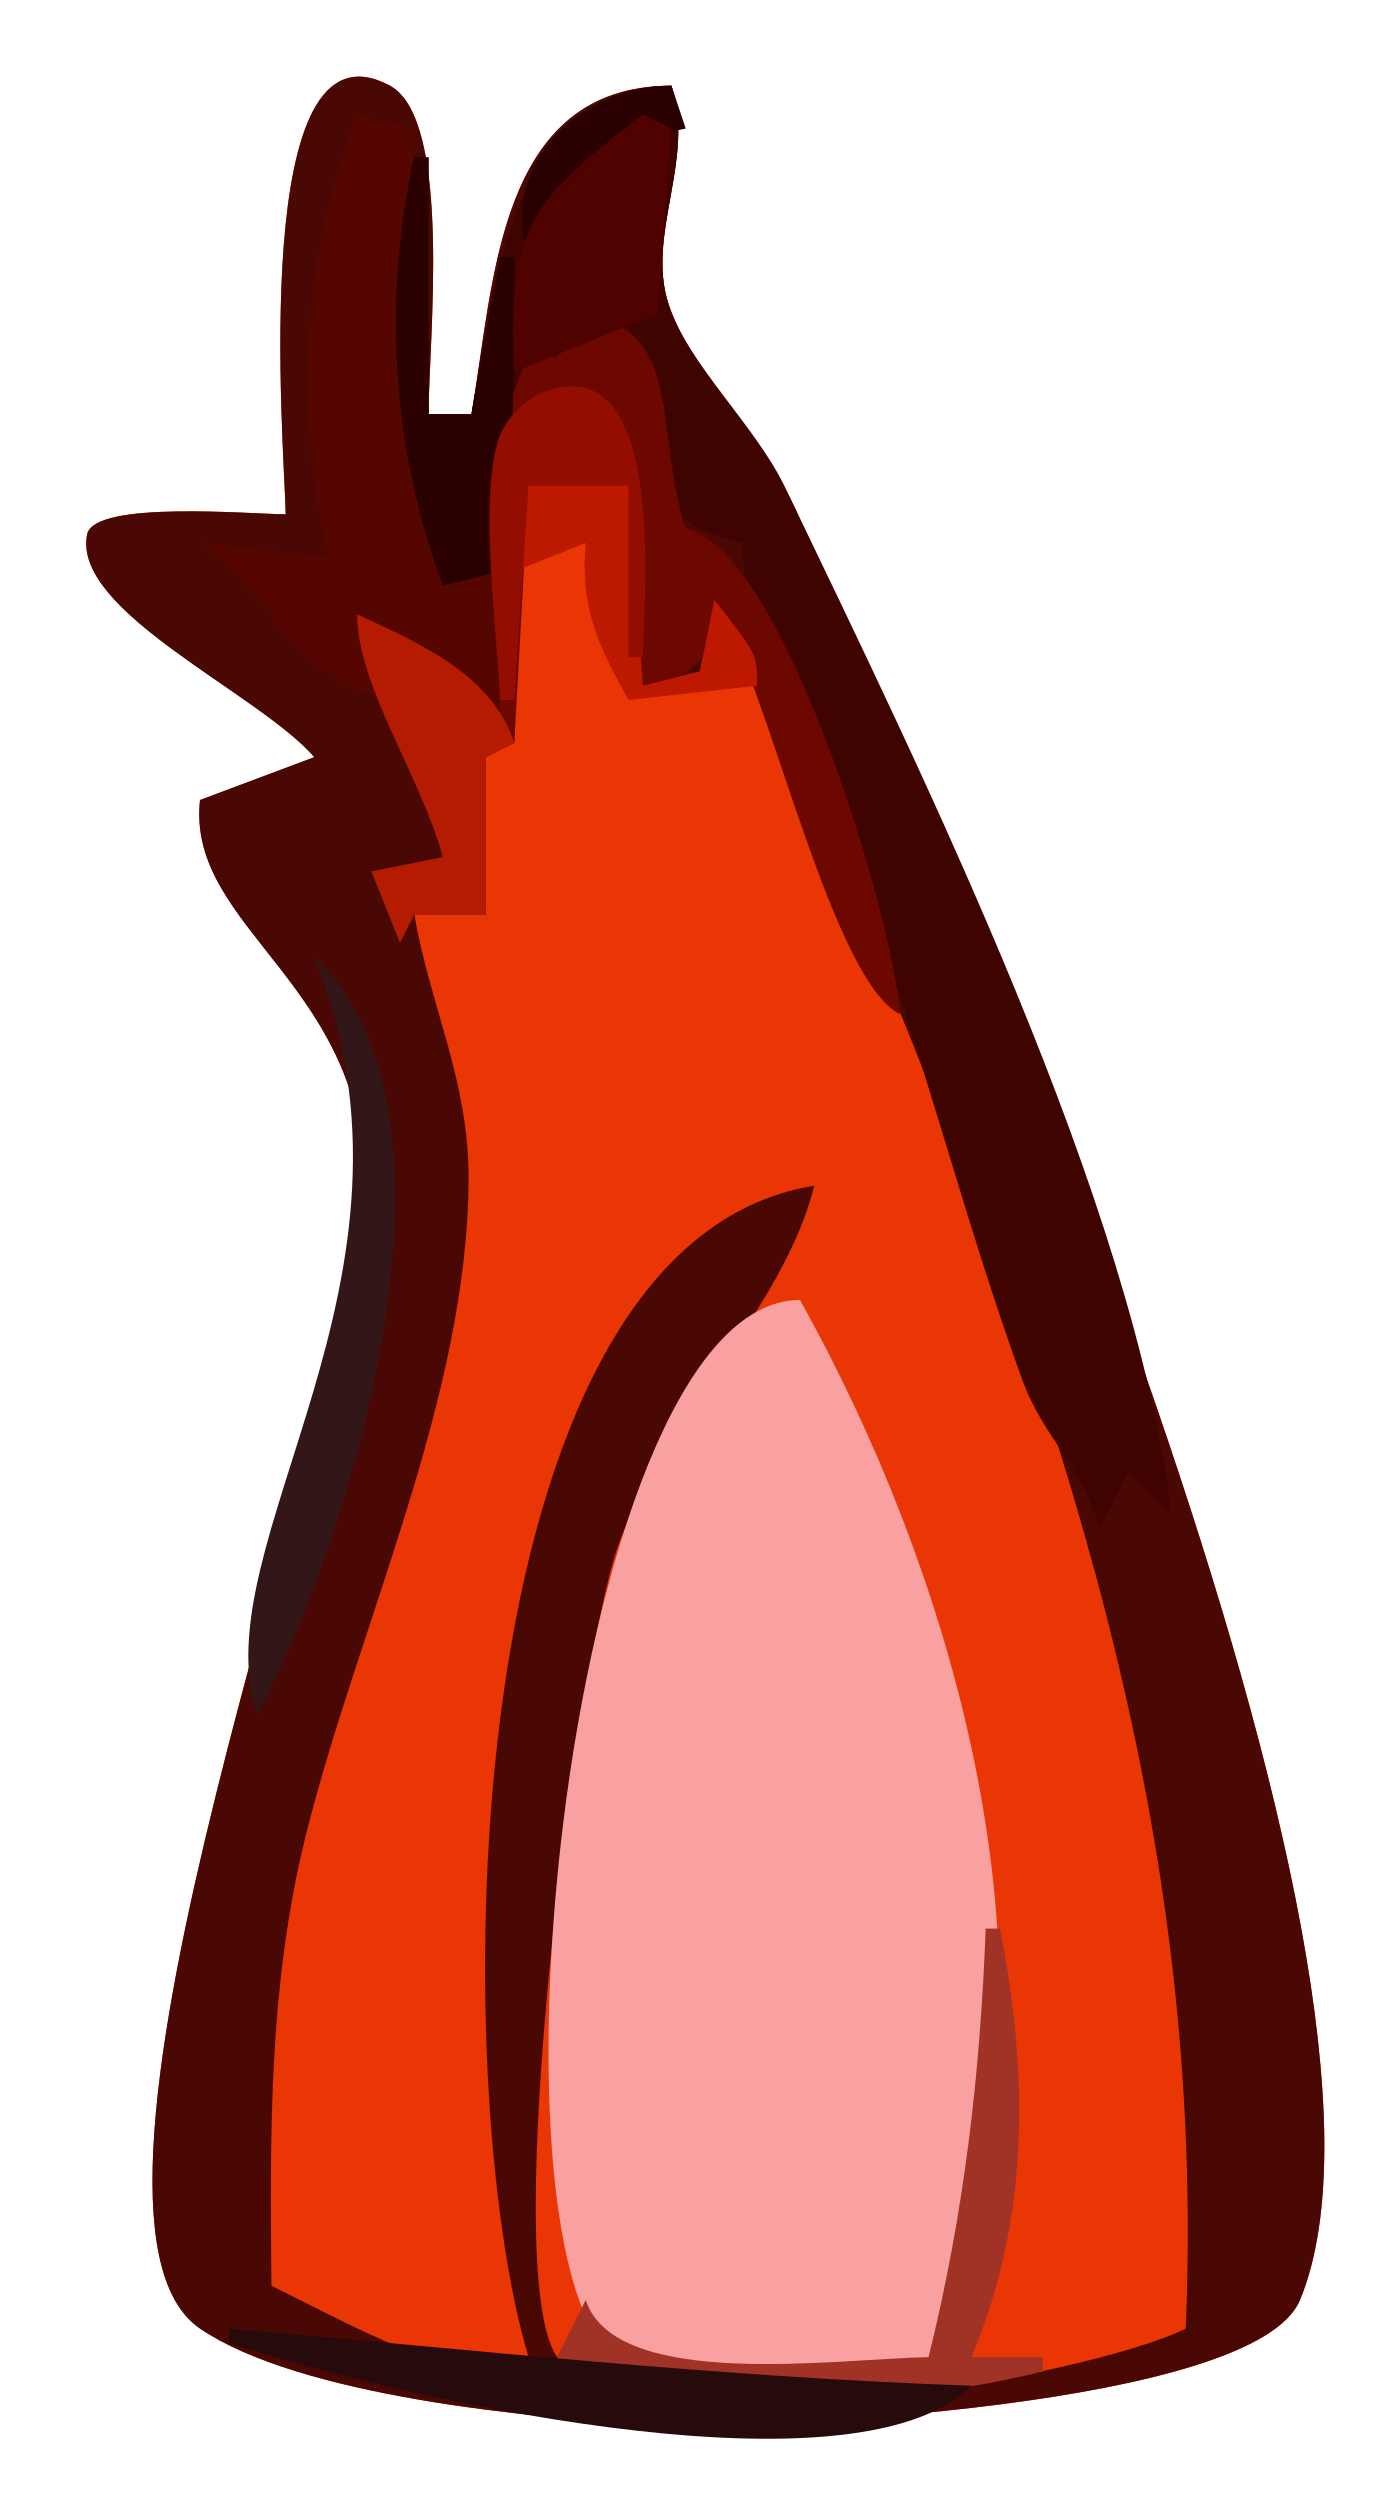
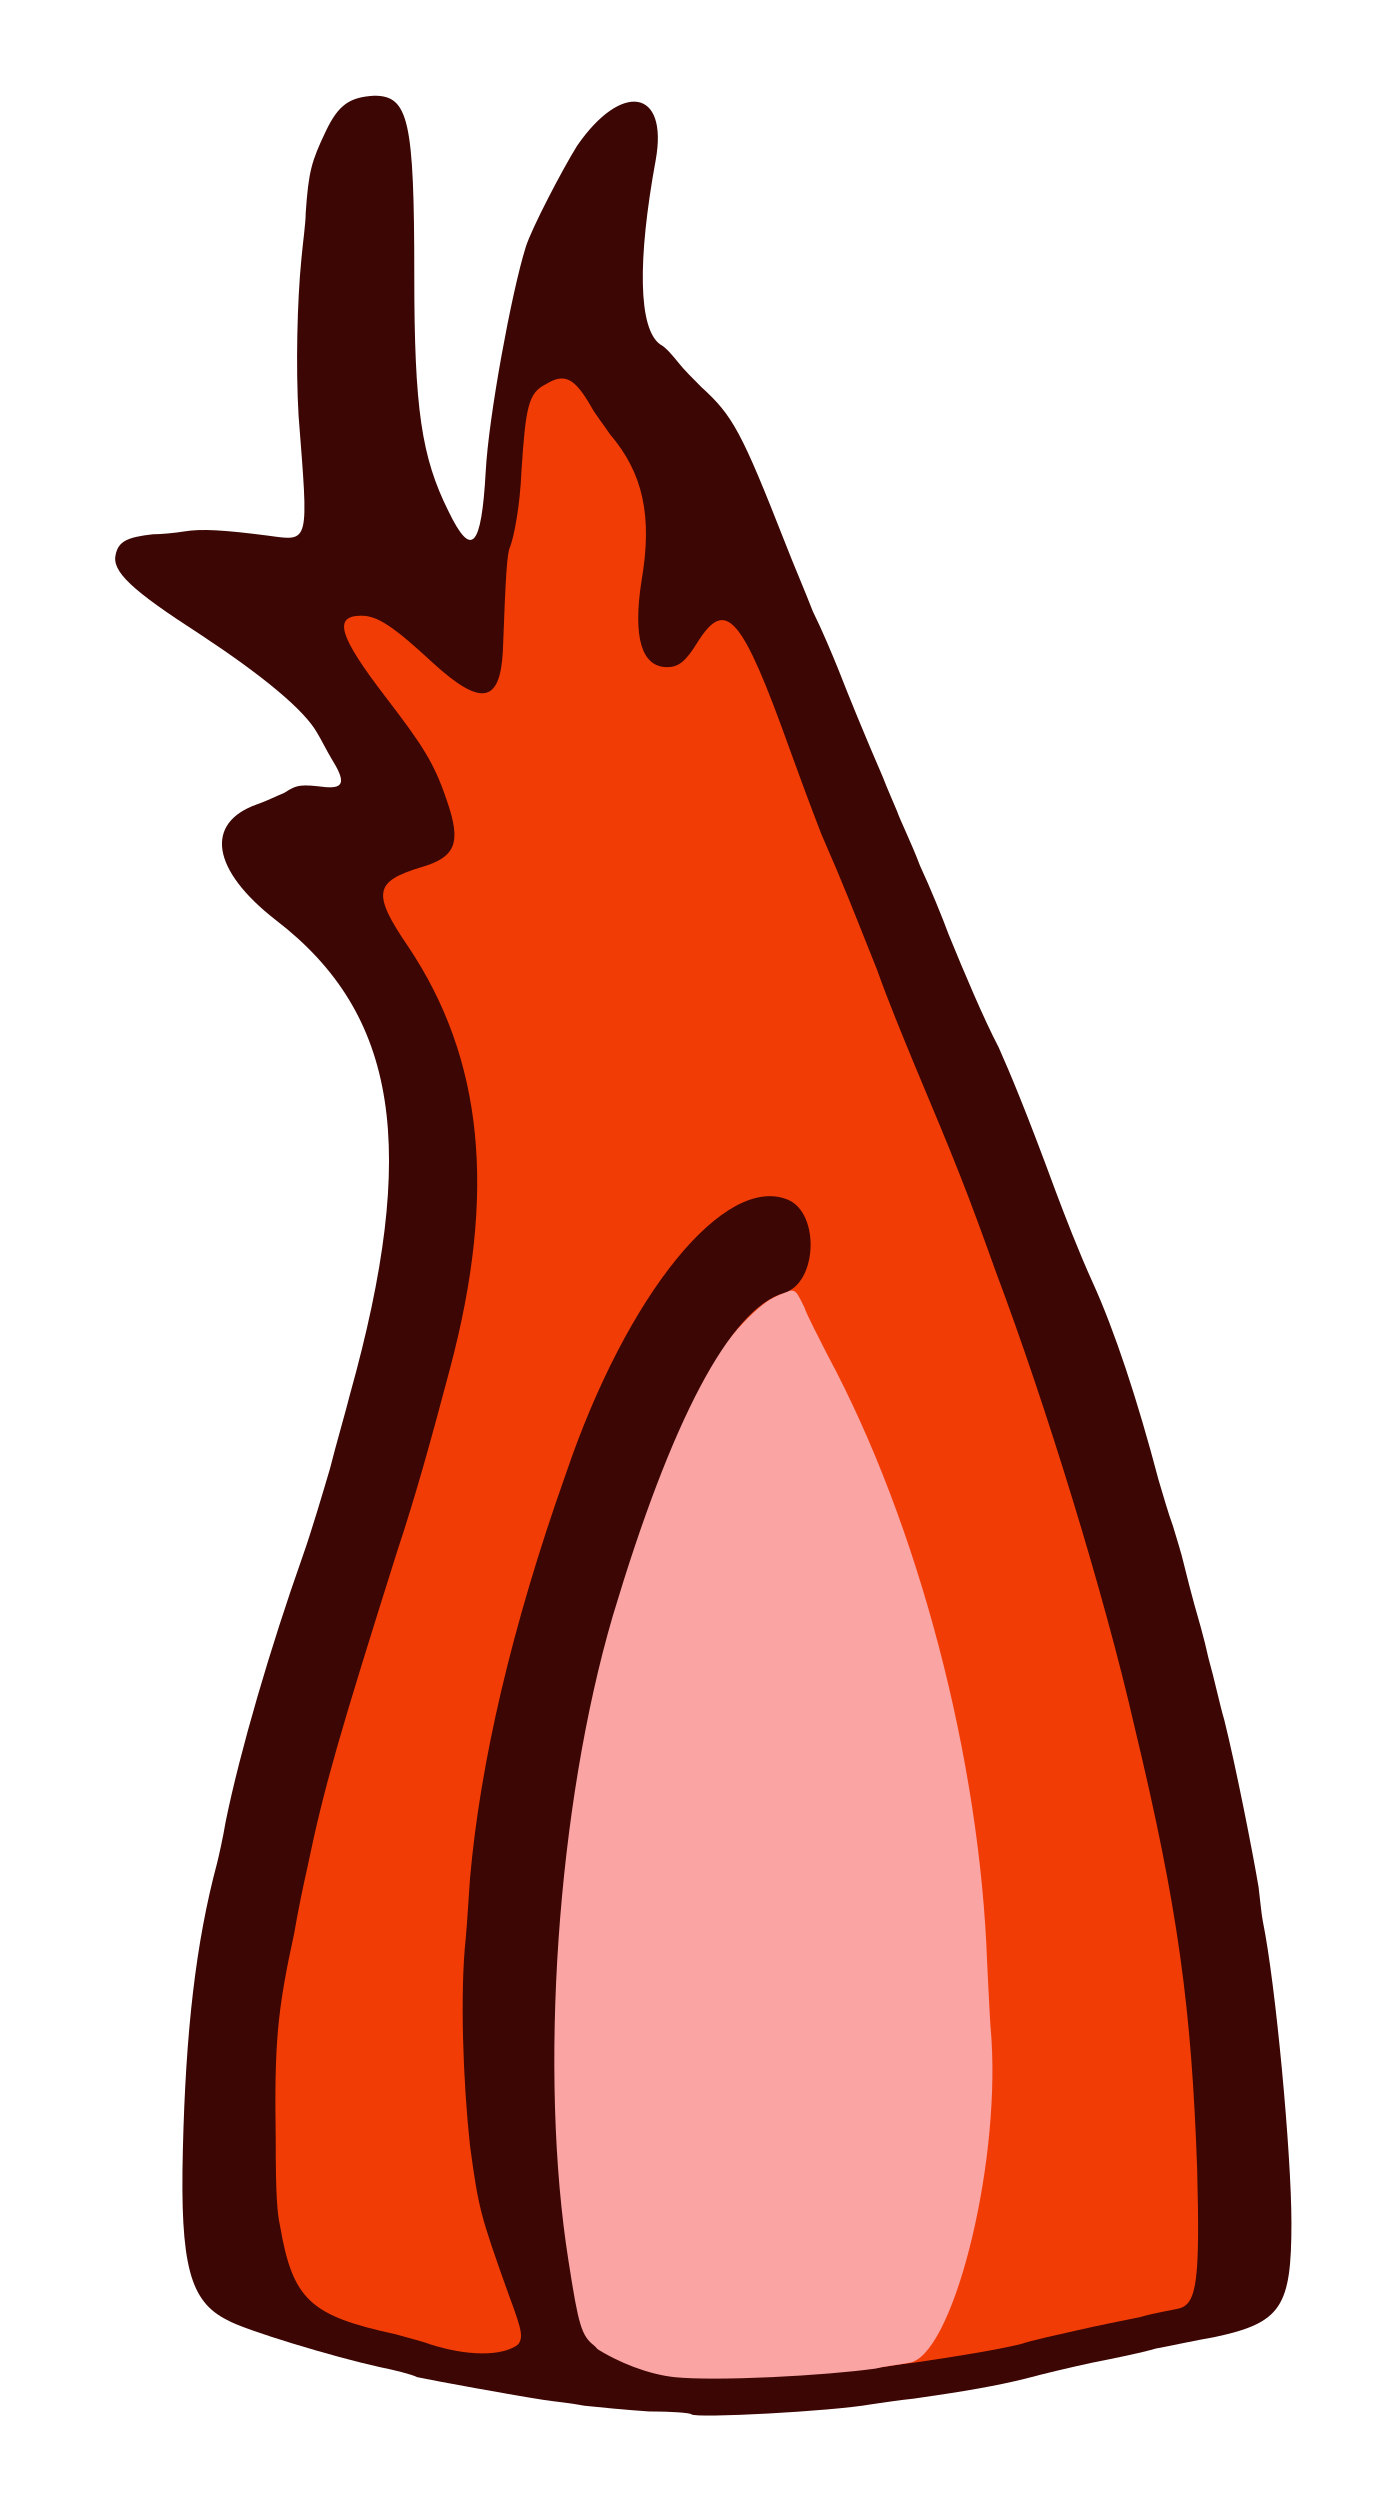
<svg xmlns="http://www.w3.org/2000/svg" viewBox="0 0 97 175" width="97" height="175">
-   <path fill="#ea3604" d="M22 53C18.1 48.5 5 42.8 6.1 37.4 6.6 35 17.7 36 20 36c-.1-4.8-2.7-35.4 7.3-30C31.7 8.4 30 24 30 29h3c1.6-9.2 1.8-23 14-23 1.7 5.2-1.8 10.4-.2 15.3 1.5 4.6 6.7 9.5 8.9 14.4C66.3 59.6 100.7 137.5 91 161c-3.1 7.5-37.8 9.1-45.4 8.7-8.4-.4-24.7-2-31.6-6.7-11.6-7.9 10.8-65.7 11.5-78.9C26.2 69 13 65.2 14 56z" />
-   <path fill="#490803" d="M22 53C18.1 48.5 5 42.8 6.1 37.4 6.6 35 17.7 36 20 36c-.1-4.8-2.7-35.4 7.3-30C31.7 8.4 30 24 30 29h3c1.6-9.2 1.8-23 14-23 1.7 5.2-1.8 10.4-.2 15.3 1.5 4.6 6.7 9.5 8.9 14.4C66.3 59.6 100.7 137.5 91 161c-3.1 7.5-37.8 9.1-45.4 8.7-8.4-.4-24.7-2-31.6-6.7-11.6-7.9 10.8-65.7 11.5-78.9C26.2 69 13 65.2 14 56zm28-11-1 5-4 1-1-14-8-2v20l-3 1 1 11h-5c1.1 6.4 3.8 11.6 3.8 18.4 0 15.3-7.7 31.3-11.4 46.1-2.6 10.5-2.5 20.8-2.4 31.5 11.3 5.7 11.3 5.7 18 5-5.7-18.9-5.6-77.9 20-82-2.2 8.8-10.5 16-13.8 25.4-2.7 7.8-8.4 50.6-4.2 56.6 5.1 7.2 37.2 1.4 44-2 1.5-35-8.8-65-21.9-96.8C57.8 58.1 55.5 48.8 50 42" />
-   <path fill="#f9a0a0" d="M56 91c10.6 19 18 44.7 11.6 66.2-.4 1.4-1.7 7-2.6 7.8-1.9 1.8-17.5 1.5-20.2 1-12.5-2.1-5.6-75 11.2-75" />
-   <path fill="#3f0400" d="M30 11v18h3c1.5-8.8 2.9-23 14-23 1.7 5.2-1.8 10.4-.2 15.3 1.3 4.1 6 8.4 8.1 12.7 9.7 20.2 24.5 50.2 27.1 72l-3-3-2 4c-1.4-4.6-3.9-6.3-5.4-10.3-4.3-11.8-7.3-24.3-11.8-36C56.9 53.3 52 46.2 52 38c-7.8-1.6-7.2-7.7-8-15-9.6 0-8.2 9.6-9 17l-4 1c-2.9-9.4-5.6-20.9-1-30" />
-   <path fill="#6c0800" d="m28 66-2-5 5-1c-1.5-5.6-6-12-6-17 3.4 1.5 6.1 3.6 9 6 .3-7.6-.5-17.2 3-24h2v-3c9.3-.2 6.6 7.7 9 15 6.8 1.4 14.5 27.1 15 34-4.6-2.3-8.9-21.3-12-27-1.8 2-3.1 4-6 4-1.9-3.9-1.1-9.7-1-14h-7l-1 18-2 1v11h-5z" />
-   <path fill="#550600" d="m14 38 9 1a52 52 0 0 1 2-31l4 1c-.2 10.4 0 20.7 2 31h4v10c-3.2-2.4-6.4-5.2-10-7l2 6c-7.6-2.4-7.9-7.6-13-11" />
-   <path fill="#2a0100" d="M37 18c-2.2-6.5 3.7-12 10-12l1 3c-3.8.7-5.8 4-9 4zm-7 11h3l2-11h1a162 162 0 0 1-1 22l-4 1a53 53 0 0 1-2-30h1z" />
-   <path fill="#a03226" d="M41 161c2.1 6.4 17.7 4.1 24 4 2.5-10.1 3.6-19.7 4-30h1c2 10.2 2.1 20.3-2 30h5v1c-8.8 2.2-26.4 4.1-34-1z" />
-   <path fill="#500200" d="M36 26c-.5-10.1 1.1-11.9 9-18l2 1-1 13c-1.7.6-9.7 4-10 4" />
-   <path fill="#270a0b" d="M68 167c-8.4 8.4-41.7.4-52-3v-1c17.4 1.5 34.3 3.4 52 4" />
-   <path fill="#b41b00" d="m28 66-2-5 5-1c-1.5-5.6-6-12-6-17 4.5 2.1 9.4 4.2 11 9l-2 1v11h-5z" />
-   <path fill="#bc1900" d="M50 42c3 3.8 3 3.8 3 6l-9 1c-2.2-3.9-3.4-6.6-3-11l-5 2v-8l8 2 1 14 4-1z" />
-   <path fill="#331617" d="M22 67c11.7 10.9 2.6 40.7-4 53-4-11.9 13.1-30.5 4-53" />
-   <path fill="#930d00" d="M44 34h-7l-1 15h-1c-.2-5-1.5-13.8-.1-18.3a6 6 0 0 1 3-3.2c8.8-3.5 7.2 14 7.1 18.5h-1z" />
+   <path class="c-outline" fill="#3b0603" d="M48.4 169C48.3 168.9 47 168.8 45.4 168.8C43.9 168.7 41.8 168.5 40.9 168.4C39.9 168.2 38.7 168.1 38.1 168C36.1 167.7 30.1 166.6 29.2 166.4C28.8 166.2 27.6 165.9 26.6 165.7C23.4 165 17.1 163.1 15.9 162.4C13.3 161.1 12.6 158.6 12.8 150.5C13 142.2 13.7 136 15.2 130.4C15.3 130 15.6 128.7 15.8 127.5C16.8 122.6 18.9 115.4 21.2 108.9C21.8 107.2 22.6 104.5 23.1 102.8C23.5 101.2 24.2 98.8 24.5 97.6C29.3 80.4 27.9 71 19.3 64.4C14.8 60.9 14.3 57.6 18 56.3C18.6 56.1 19.4 55.7 19.9 55.5C20.8 54.9 21.1 54.9 22.8 55.1C24.1 55.2 24.2 54.7 23.2 53.1C22.9 52.6 22.5 51.8 22.2 51.3C21.3 49.7 18.4 47.3 14 44.4C9.2 41.3 7.8 40 8.1 38.8C8.3 37.9 8.9 37.6 10.7 37.4C11.3 37.4 12.3 37.3 12.9 37.2C14.1 37 15.7 37.1 18.8 37.5C21.7 37.9 21.6 38.1 20.9 29.1C20.7 25.7 20.8 21.1 21.1 18.1C21.2 17 21.4 15.6 21.4 14.9C21.6 12 21.8 11.3 22.8 9.2C23.7 7.3 24.5 6.8 26.2 6.7C28.6 6.7 29 8.4 29 19.3C29 28.6 29.5 32 31.4 35.8C33 39.1 33.7 38.4 34 33C34.2 29.2 35.8 20.5 36.8 17.3C37.2 16 39.4 11.8 40.4 10.2C43.5 5.7 46.8 6.2 45.9 11.2C44.6 18.3 44.7 23 46.2 24.1C46.6 24.3 47.1 24.9 47.5 25.4C47.8 25.8 48.6 26.6 49.1 27.1C51.3 29.1 51.9 30.2 55 38.1C55.5 39.4 56.4 41.5 56.9 42.8C57.5 44 58.3 45.9 58.7 46.9C59.4 48.7 60.5 51.4 61.8 54.4C62.1 55.2 62.6 56.3 62.8 56.8C63 57.4 63.8 59 64.4 60.6C65.1 62.1 66 64.3 66.4 65.4C67.5 68.1 68.9 71.4 69.9 73.3C70.7 75.1 71.8 77.7 73.9 83.4C74.5 85 75.5 87.6 76.5 89.8C78 93.1 79.6 97.9 81.1 103.6C81.4 104.6 81.8 106 82.1 106.8C82.3 107.5 82.7 108.7 82.9 109.6C83.1 110.4 83.4 111.6 83.6 112.3C83.8 113 84.3 114.7 84.6 116.1C85 117.5 85.4 119.4 85.7 120.4C86.5 123.6 87.7 129.7 88.1 132.1C88.2 132.9 88.3 134 88.4 134.5C89.3 138.9 90.4 150.8 90.4 155.6C90.4 161.5 89.7 162.6 85 163.6C83.8 163.8 82 164.2 80.9 164.4C79.9 164.7 77.9 165.1 76.4 165.4C75 165.7 72.9 166.2 71.8 166.5C69.8 167 67.5 167.4 64 167.9C63 168 61.7 168.2 61 168.3C58.2 168.8 48.6 169.3 48.4 169Z" />
+   <path class="c-fur" fill="#f23c06" d="M61.4 165.2C61.4 164.5 61.6 163.9 62.2 163.1C63.8 161 65.4 155.8 66.1 150.7C66.2 149.3 66.5 144.5 66.4 144.4C66.4 144.3 66.3 142.7 66.3 140.6C66 133.7 65.7 130.8 64.9 125.6C63.2 115.4 59.3 103.6 55.2 96.1L54.3 94.5L53.6 95.3C53.3 95.8 52.6 96.7 52.2 97.4C51.5 98.5 51.3 98.7 50.6 99.2C45.9 102.2 42.5 110 40.3 122.8C38.5 132.6 38.3 139.3 39.1 152.7C39.3 154.9 39.4 157.8 39.4 159.1C39.5 160.5 39.5 162 39.6 162.5L39.6 163.3L38.8 163.4C37.8 163.4 37.2 163.5 36.3 164.1C35.1 165 32.6 164.9 30.1 164.1C29.9 164 28.8 163.7 27.7 163.4C21.7 162.1 20.5 161 19.6 155.8C19.4 154.9 19.3 153.6 19.3 149.8C19.2 143 19.4 140.8 20.6 135.3C20.8 134.1 21.2 132.1 21.5 130.8C22.7 125 23.8 121.3 27.8 108.6C29.1 104.7 30.2 100.7 31.5 95.8C34.8 83.4 33.8 74.1 28.6 66.3C26 62.5 26.2 61.7 29.5 60.7C31.9 60 32.3 59 31.3 56.1C30.4 53.4 29.6 52.2 27 48.8C23.7 44.5 23.3 43.1 25.3 43.1C26.4 43.1 27.5 43.8 30.3 46.4C33.7 49.5 35 49.2 35.2 45.6C35.4 40.1 35.5 38.7 35.7 38.3C36 37.5 36.4 35.4 36.5 33C36.8 28.4 37 27.5 38.2 26.9C39.5 26.1 40.2 26.4 41.4 28.5C41.6 28.9 42.3 29.8 42.7 30.4C45 33.1 45.7 36.1 44.9 40.7C44.3 44.6 44.9 46.7 46.7 46.7C47.5 46.7 48 46.3 48.8 45C50.8 41.8 51.9 43 55.3 52.5C55.8 53.9 56.8 56.6 57.5 58.4C59.2 62.3 59.6 63.4 61.4 67.9C62.1 69.9 63.3 72.8 64 74.5C66.9 81.4 67.7 83.4 69.7 89C73.2 98.3 77.3 111.6 79.4 120.8C82.5 133.7 83.4 140.6 83.8 151.8C84 159.6 83.8 161.3 82.5 161.6C82.1 161.7 80.8 161.9 79.8 162.2C78.8 162.4 76.8 162.8 75.5 163.1C74.2 163.4 72.3 163.8 71.4 164.1C69.7 164.5 67.3 164.9 63.9 165.4C62.9 165.5 61.9 165.7 61.7 165.7C61.4 165.8 61.4 165.8 61.4 165.2Z" />
+   <path class="c-ear-inner" fill="#faa4a4" d="M47.2 166.4C45.4 166.2 43.3 165.4 41.6 164.3C40 163.2 37.9 163 36.9 163.8C36.6 164 36.6 163.8 36.5 160.5C36.4 158.8 36.3 155.5 36.1 153.2C35.4 140.9 35.5 135.1 36.6 126.8C38.6 111.4 43.2 100 48.5 97C48.9 96.8 49.3 96.4 49.4 96.2C50.2 94.4 52.9 91.4 54.2 90.8C55.7 90.1 55.6 90.1 56.3 91.5C56.5 92.1 57.3 93.6 57.9 94.8C64.3 106.7 68.6 123.2 69.1 137.4C69.2 139.3 69.3 141.7 69.4 142.7C70 152 66.6 165.1 63.6 165.4C63.2 165.5 62.1 165.6 61.3 165.8C57.7 166.3 50.2 166.7 47.2 166.4Z" />
+   <path class="c-outline" fill="#3b0603" d="M36.2 164.9C35.7 164.8 35.7 164.6 36.1 164.3C36.7 163.7 36.6 163.3 35.6 160.6C33.6 155 33.5 154.6 32.9 150.2C32.4 145.6 32.2 139.4 32.6 135.7C32.7 134.7 32.8 132.8 32.9 131.5C33.6 123.5 35.8 113.9 39.6 103.2C43.9 90.5 50.8 82.1 55.2 84C57.4 85 57.2 89.8 54.9 90.5C51.1 91.6 47 99.4 42.9 113.1C39 126.4 37.7 145.1 39.8 158.3C40.5 162.8 40.7 163.5 41.6 164.2C42.4 164.9 41.3 165.2 40.3 164.6C39.6 164.3 38.2 164.2 37.5 164.6C37 164.9 36.5 165 36.2 164.9Z" />
</svg>
